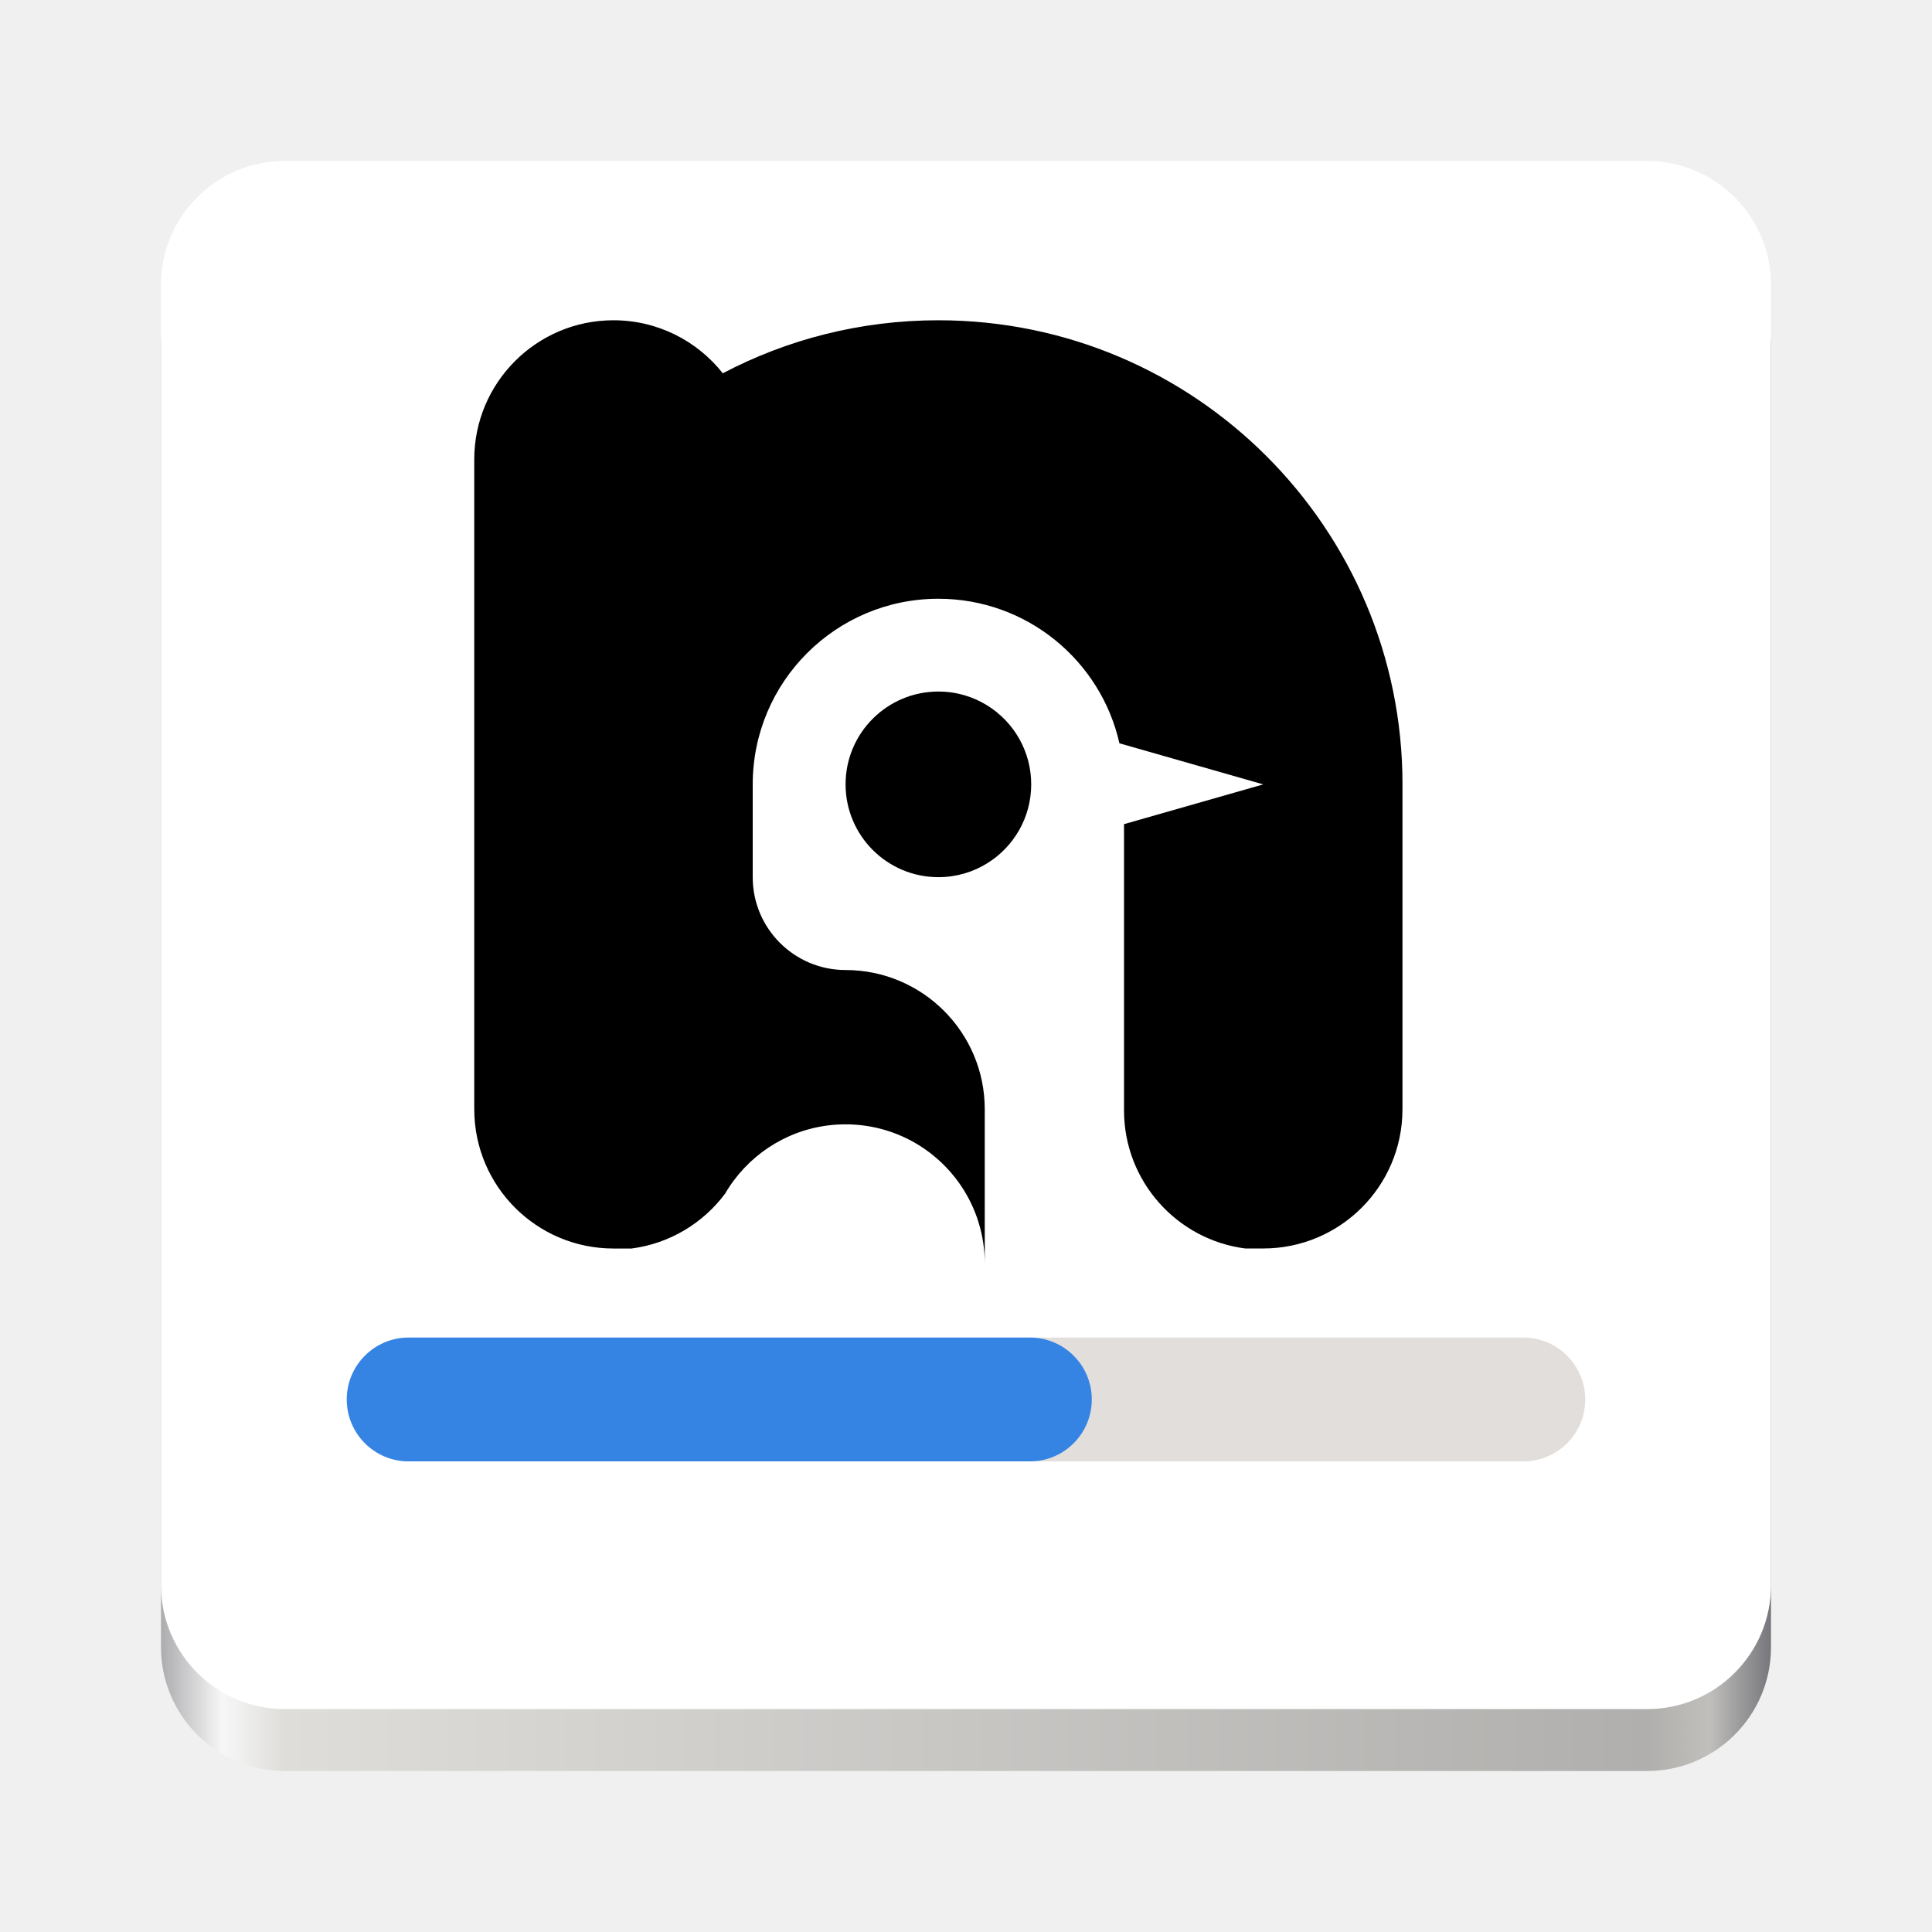
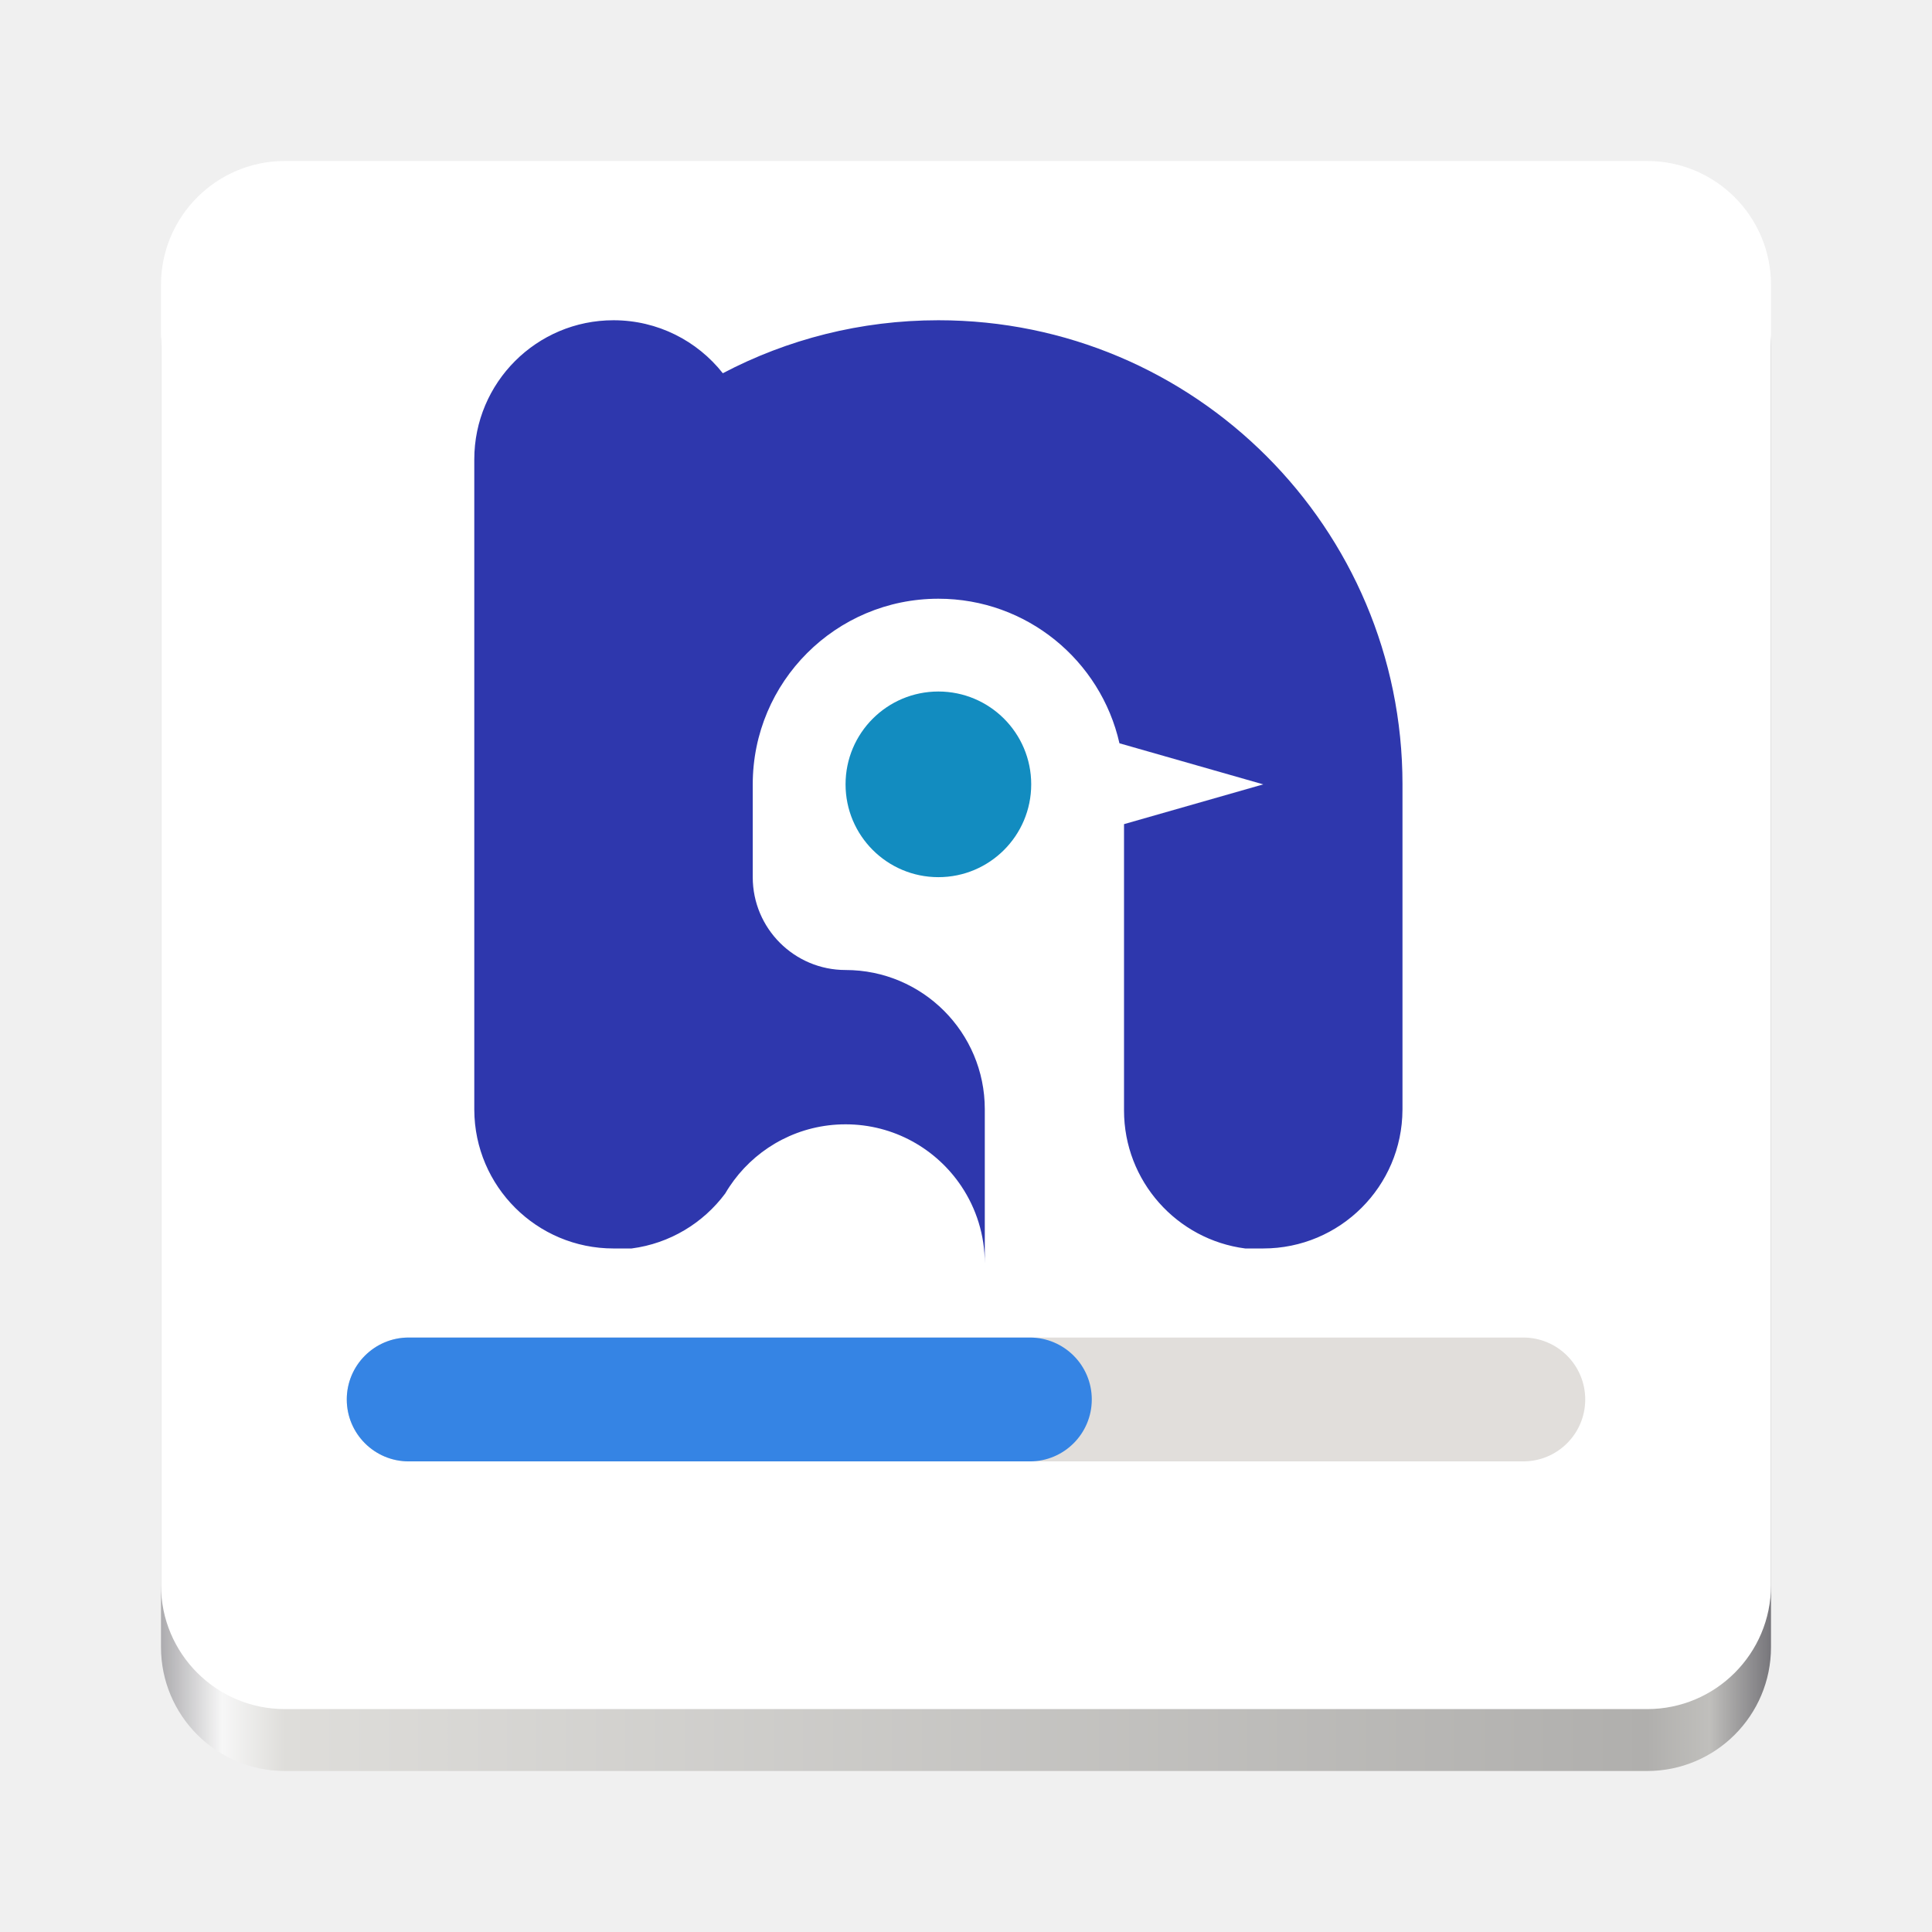
<svg xmlns="http://www.w3.org/2000/svg" xmlns:xlink="http://www.w3.org/1999/xlink" width="48" height="48" version="1.0" id="svg38">
  <defs id="defs16">
    <linearGradient xlink:href="#a" id="b" gradientUnits="userSpaceOnUse" gradientTransform="matrix(0.23214,0,0,0.32895,-8.567,435.827)" x1="88.596" y1="-449.394" x2="536.596" y2="-449.394" />
    <linearGradient id="a">
      <stop offset="0" stop-color="#acabae" id="stop3" />
      <stop offset=".038" stop-color="#f7f7f7" id="stop5" />
      <stop offset=".077" stop-color="#deddda" id="stop7" />
      <stop offset=".923" stop-color="#b0afad" id="stop9" />
      <stop offset=".962" stop-color="#c0bfbc" id="stop11" />
      <stop offset="1" stop-color="#77767b" id="stop13" />
    </linearGradient>
    <linearGradient xlink:href="#a" id="b-2" gradientUnits="userSpaceOnUse" gradientTransform="matrix(0.08928462,0,0,0.1265192,-3.910381,100.8565)" x1="88.596" y1="-449.394" x2="536.596" y2="-449.394" />
  </defs>
  <rect ry="3.077" rx="3.077" y="5.538" x="4" height="38.462" width="40" style="fill:url(#b-2);stroke-width:0.385;marker:none" fill="url(#b)" id="rect18" />
  <rect style="stroke-width:0.385;marker:none" width="40" height="38.462" x="4" y="4" rx="3.077" ry="3.077" fill="#ffffff" id="rect20" />
  <g transform="matrix(0.3846154,0,0,0.3846153,-40.61538,-207.3461)" color="#000000" id="g26">
    <rect ry="4" rx="4" y="625.5" x="128" height="8" width="80" style="marker:none" overflow="visible" fill="#e1dedb" id="rect22" />
    <rect ry="4" rx="4" y="625.5" x="128" height="8" width="48.125" style="marker:none" overflow="visible" fill="#3584e4" id="rect24" />
  </g>
  <path id="path28-3-3" style="fill:#51a2da;fill-opacity:1;fill-rule:nonzero;stroke:none;stroke-width:0.513" d="m 24.775,8.707 c -5.525,0 -10.004,4.471 -10.008,9.988 v 7.735 c 0.003,1.252 1.02,2.267 2.275,2.267 0.003,0 0.007,-3.84e-4 0.011,-3.84e-4 v 3.84e-4 h 7.726 c 5.526,-0.003 10.005,-4.476 10.005,-9.995 0,-5.52 -4.481,-9.995 -10.008,-9.995 z m 2.029,4.112 v 1.33e-4 c 1.681,0 3.268,1.287 3.268,3.06 0,0.164 -0.002,0.328 -0.028,0.515 -0.046,0.471 -0.478,0.809 -0.947,0.743 -0.47,-0.067 -0.79,-0.512 -0.702,-0.978 0.007,-0.052 0.011,-0.136 0.011,-0.28 0,-1.005 -0.822,-1.393 -1.601,-1.393 -0.779,0 -1.481,0.652 -1.483,1.391 v 2.559 l 1.445,-0.011 c 1.128,-0.024 1.139,1.674 0.012,1.666 l -1.456,0.007 -0.011,2.387 c -0.174,1.873 -1.771,3.372 -3.69,3.372 -2.034,0 -3.711,-1.661 -3.711,-3.697 0.061,-2.094 1.737,-3.741 3.842,-3.722 l 1.173,-0.007 v 1.664 l -1.182,0.011 c -1.157,0.034 -2.147,0.818 -2.166,2.055 0,1.128 0.913,2.031 2.045,2.031 1.131,0 2.034,-0.822 2.034,-2.029 v -6.294 c 5.34e-4,-0.117 0.006,-0.21 0.019,-0.339 0.19,-1.54 1.569,-2.713 3.13,-2.713 z" />
  <rect style="fill:#ffffff;stroke-width:0.385" id="rect177" width="25.959" height="22.072" x="10.325" y="8.453" />
-   <path d="m 25.62,19.487 c 0,0.826 -0.434,1.551 -1.088,1.958 -0.353,0.221 -0.771,0.348 -1.218,0.348 -1.274,0 -2.306,-1.033 -2.306,-2.306 0,-1.274 1.033,-2.306 2.306,-2.306 0.447,0 0.865,0.127 1.218,0.348 0.653,0.407 1.088,1.132 1.088,1.958 z" id="path1719" style="stroke-width:0.029" />
-   <path d="m 17.7,29.02 c -0.039,0.068 -0.08,0.134 -0.123,0.199 -0.046,0.07 -0.094,0.139 -0.145,0.207 0.043,-0.075 0.089,-0.148 0.137,-0.219 0.042,-0.064 0.086,-0.126 0.132,-0.187 z" id="path1721" style="stroke-width:0.036" />
-   <path d="m 17.7,29.02 c -0.039,0.068 -0.08,0.134 -0.123,0.199 -0.003,-0.004 -0.006,-0.009 -0.009,-0.013 0.042,-0.064 0.086,-0.126 0.132,-0.187 z" id="path1723" style="stroke-width:0.036" />
-   <path d="m 17.7,29.02 c -0.039,0.068 -0.08,0.134 -0.123,0.199 -0.046,0.07 -0.094,0.139 -0.145,0.207 0.043,-0.075 0.089,-0.148 0.137,-0.219 0.042,-0.064 0.086,-0.126 0.132,-0.187 z" id="path1725" style="stroke-width:0.036" />
-   <path d="m 34.844,19.487 v 8.071 c 0,0.004 0,0.01 -3e-4,0.015 -0.007,1.904 -1.553,3.445 -3.459,3.445 H 30.936 C 29.238,30.798 27.926,29.346 27.926,27.588 v -7.112 l 3.459,-0.988 -3.573,-1.021 c -0.464,-2.056 -2.302,-3.591 -4.499,-3.591 -2.547,0 -4.612,2.065 -4.612,4.612 v 2.306 c 0,1.274 1.033,2.306 2.306,2.306 1.91,0 3.459,1.549 3.459,3.459 v 3.834 c 0,-0.709 -0.213,-1.368 -0.579,-1.917 -0.62,-0.93 -1.678,-1.542 -2.88,-1.542 -1.135,0 -2.143,0.547 -2.774,1.392 -0.037,0.049 -0.072,0.099 -0.106,0.15 -0.039,0.058 -0.075,0.116 -0.11,0.177 -0.546,0.733 -1.375,1.242 -2.326,1.366 h -0.449 c -1.905,0 -3.451,-1.541 -3.459,-3.445 -3.58e-4,-0.004 -3.58e-4,-0.01 -3.58e-4,-0.015 V 11.416 c -3.4e-5,-1.91 1.549,-3.459 3.459,-3.459 1.101,0 2.082,0.515 2.716,1.317 1.6,-0.841 3.422,-1.317 5.356,-1.317 6.368,0 11.531,5.163 11.531,11.531 z" id="path1727" style="stroke-width:0.029" />
-   <line fill="none" x1="25.429" y1="31.68" x2="25.429" y2="31.584" id="line1729" style="stroke-width:0.036" />
+   <g id="nobara-mark" transform="translate(11.7983,7.9565) scale(0.111737)">
+     <path fill="#2e37ad" d="m 206.252,103.193 v 72.235 c 0,0.04 0,0.092 -0.003,0.132 -0.066,17.037 -13.903,30.829 -30.955,30.829 h -4.017 c -15.2,-1.971 -26.941,-14.966 -26.941,-30.7 v -63.647 l 30.958,-8.846 -31.974,-9.135 c -4.156,-18.402 -20.603,-32.142 -40.261,-32.142 -22.798,0 -41.277,18.479 -41.277,41.277 v 20.639 c 0,11.398 9.241,20.639 20.639,20.639 17.097,0 30.958,13.862 30.958,30.958 v 34.312 c 0,-6.346 -1.909,-12.247 -5.186,-17.156 -5.549,-8.32 -15.02,-13.802 -25.772,-13.802 -10.159,0 -19.179,4.894 -24.823,12.455 -0.327,0.438 -0.644,0.888 -0.95,1.347 -0.346,0.516 -0.676,1.042 -0.988,1.581 -4.884,6.558 -12.308,11.117 -20.819,12.221 h -4.017 c -17.053,0 -30.888,-13.792 -30.955,-30.829 -0.002,-0.04 -0.002,-0.092 -0.002,-0.132 V 30.958 c -7e-4,-17.096 13.861,-30.958 30.957,-30.958 9.855,0 18.637,4.605 24.305,11.782 14.322,-7.525 30.629,-11.782 47.932,-11.782 56.991,0 103.193,46.202 103.193,103.193 z" />
+     <path fill="#128cc0" d="M 82.42,103.19 a 20.64,20.64 0 1 1 41.28,0 a 20.64,20.64 0 1 1 -41.28,0 Z" />
+   </g>
</svg>
